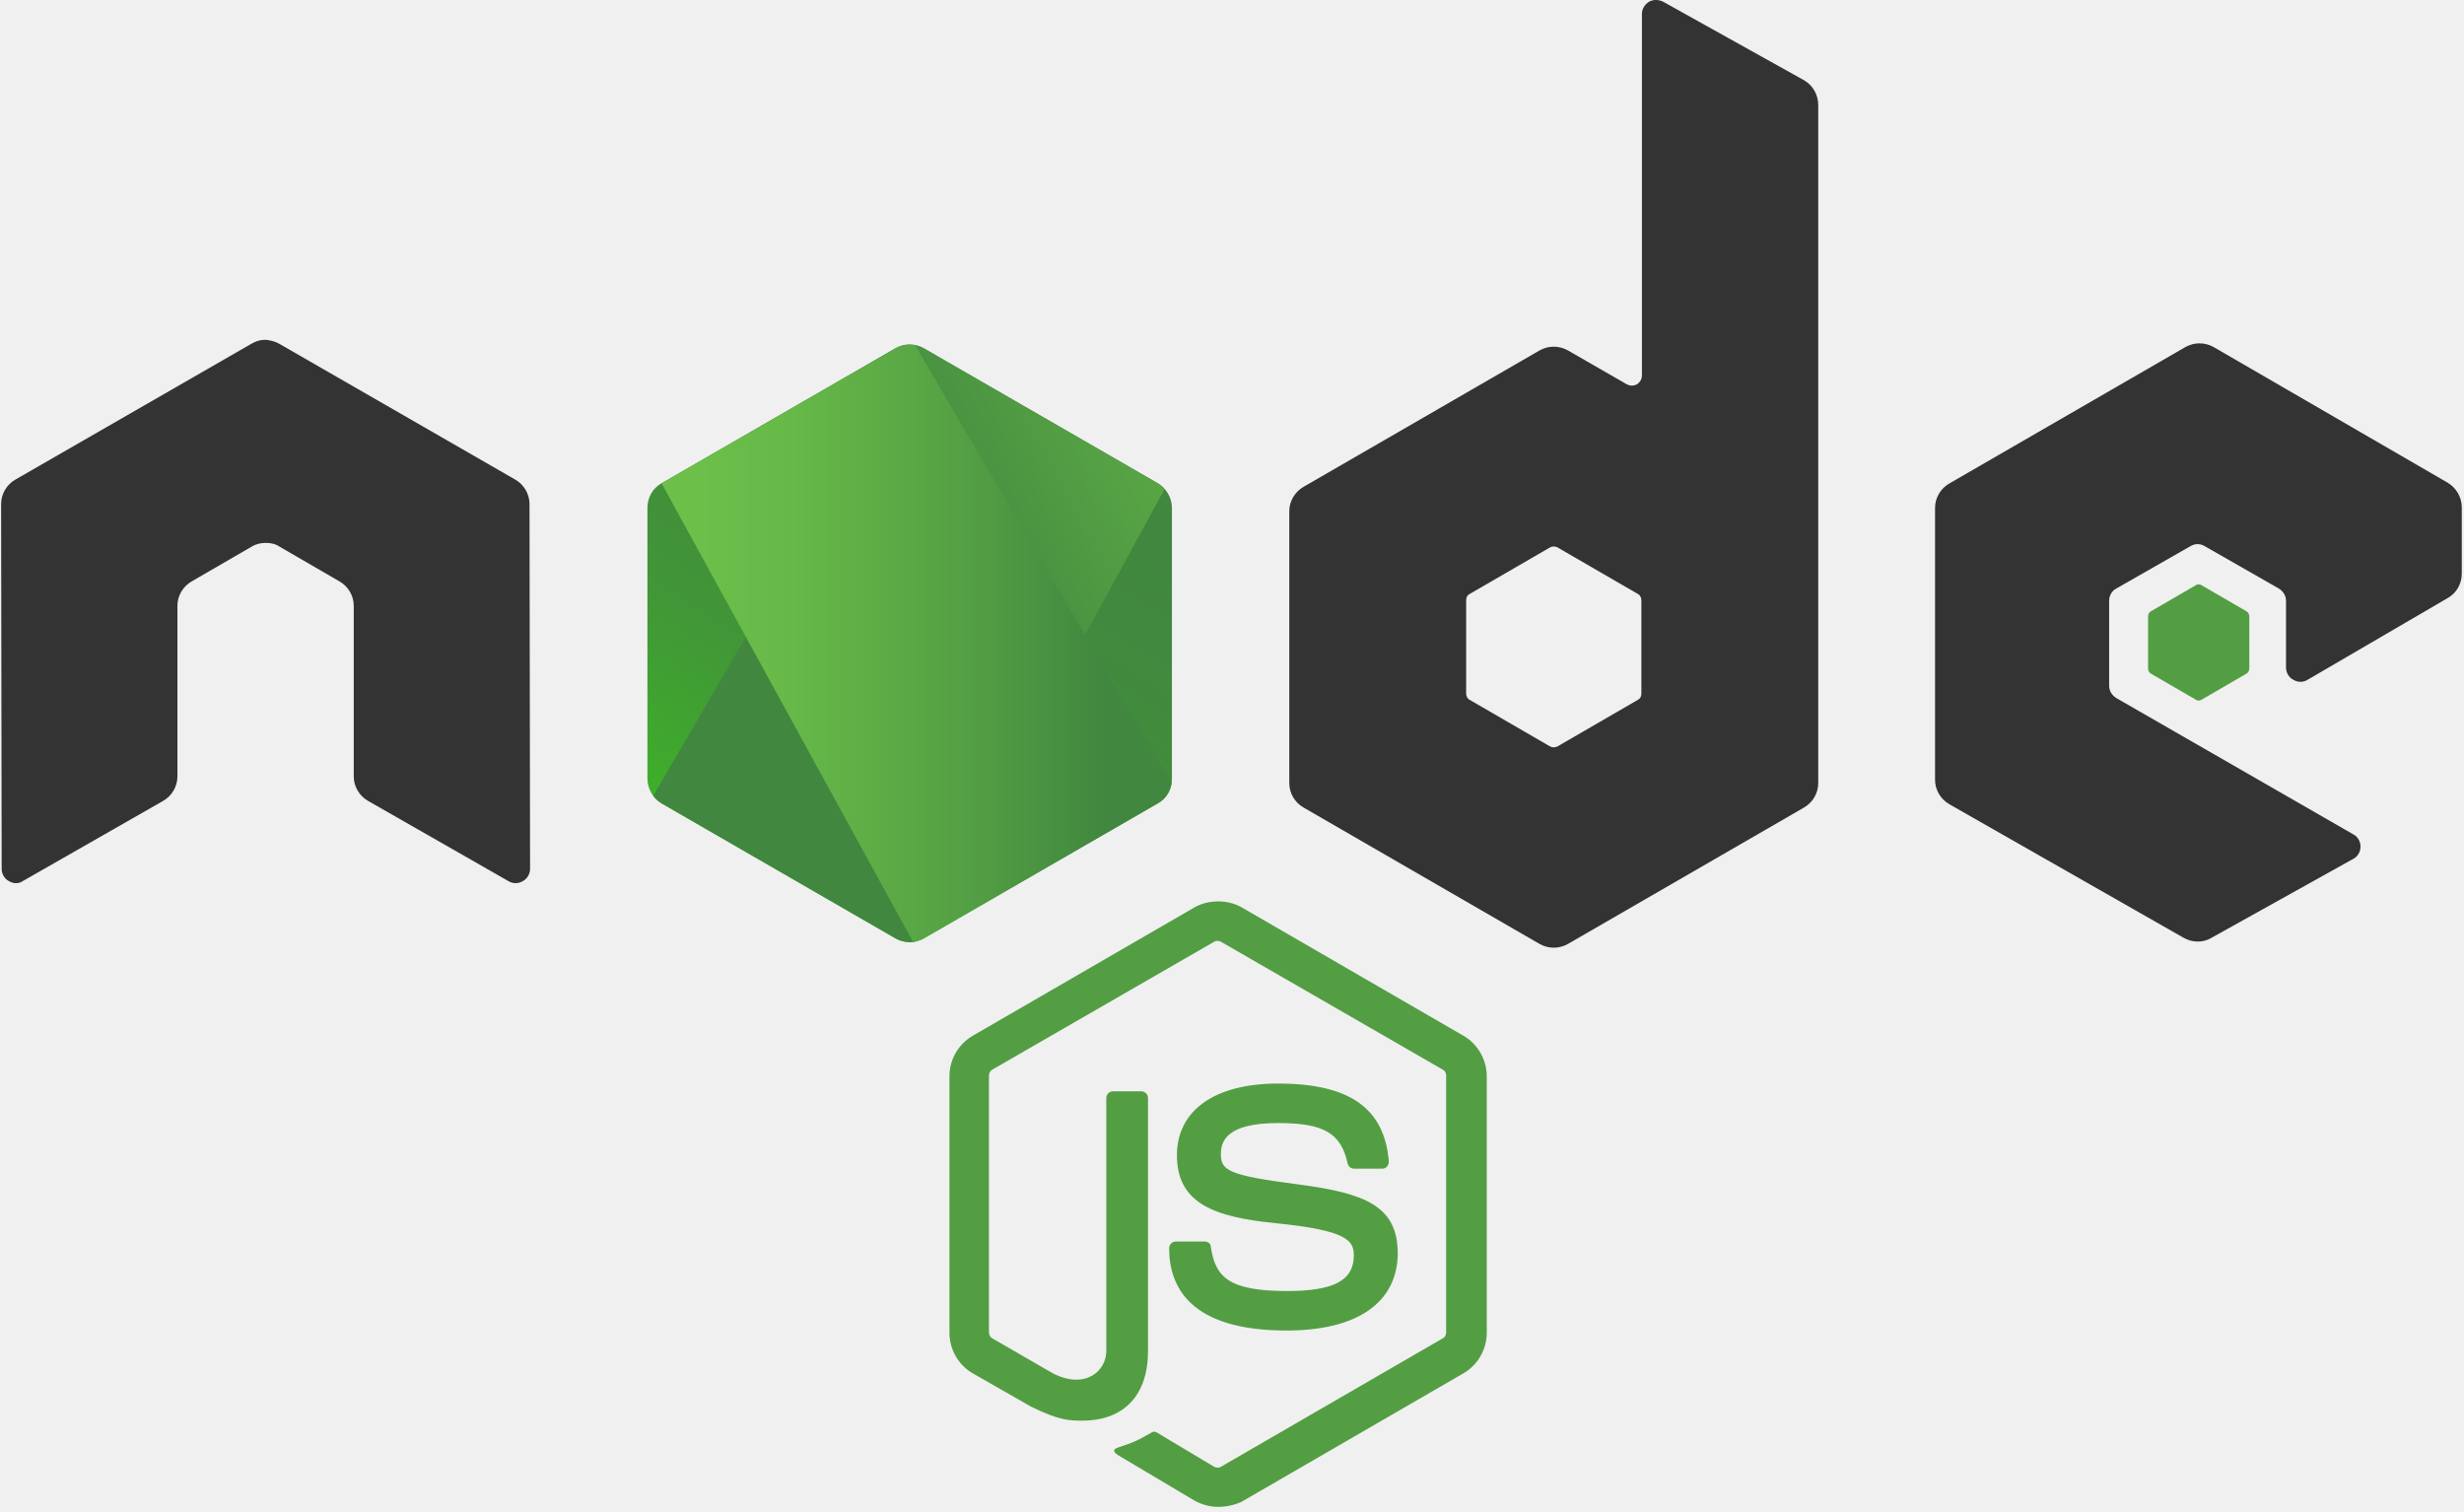
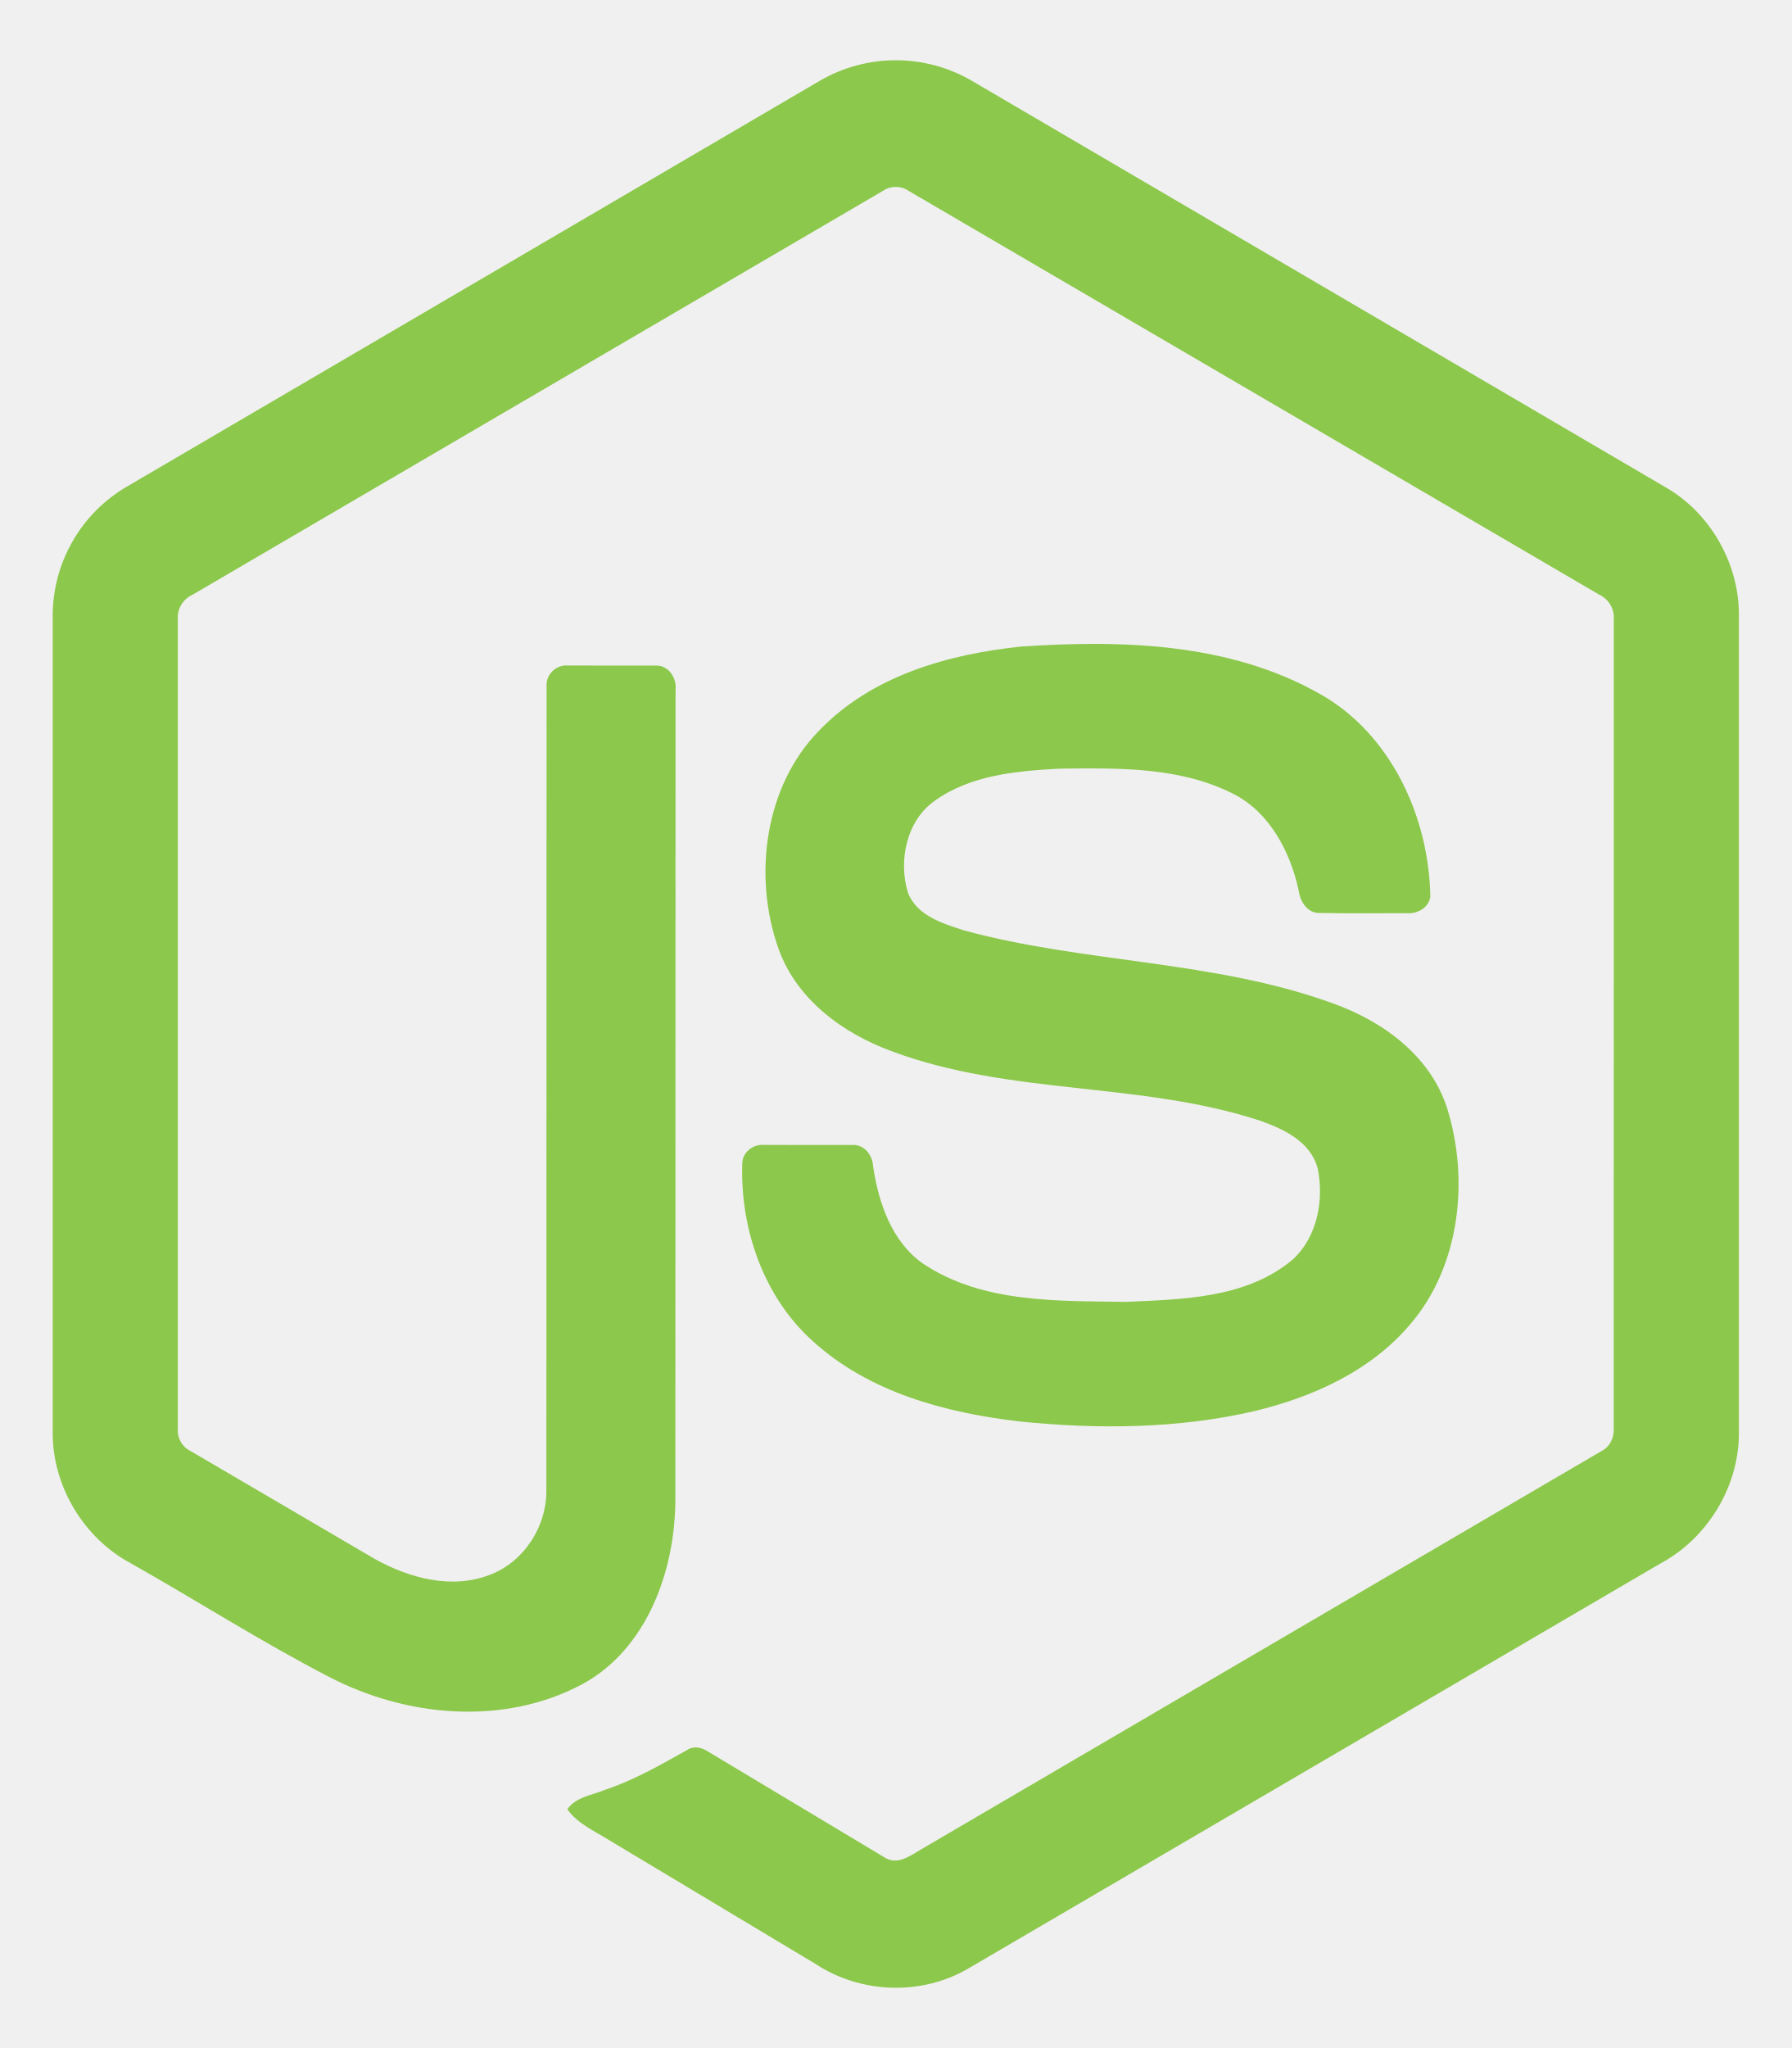
- <svg xmlns="http://www.w3.org/2000/svg" xmlns:xlink="http://www.w3.org/1999/xlink" width="512px" height="314px" viewBox="0 0 512 314" version="1.1" preserveAspectRatio="xMidYMid">
-   <defs>
-     <linearGradient x1="68.188%" y1="17.487%" x2="27.823%" y2="89.755%" id="linearGradient-1">
-       <stop stop-color="#41873F" offset="0%" />
-       <stop stop-color="#418B3D" offset="32.88%" />
-       <stop stop-color="#419637" offset="63.52%" />
-       <stop stop-color="#3FA92D" offset="93.19%" />
-       <stop stop-color="#3FAE2A" offset="100%" />
-     </linearGradient>
-     <path id="path-2" d="M57.903,1.849 C56.054,0.809 53.858,0.809 52.009,1.849 L3.352,29.934 C1.502,30.974 0.462,32.939 0.462,35.019 L0.462,91.305 C0.462,93.385 1.618,95.35 3.352,96.39 L52.009,124.475 C53.858,125.515 56.054,125.515 57.903,124.475 L106.561,96.39 C108.41,95.35 109.45,93.385 109.45,91.305 L109.45,35.019 C109.45,32.939 108.294,30.974 106.561,29.934 L57.903,1.849 L57.903,1.849 Z" />
-     <linearGradient x1="43.277%" y1="55.169%" x2="159.245%" y2="-18.306%" id="linearGradient-4">
-       <stop stop-color="#41873F" offset="13.76%" />
-       <stop stop-color="#54A044" offset="40.32%" />
-       <stop stop-color="#66B848" offset="71.36%" />
-       <stop stop-color="#6CC04A" offset="90.81%" />
-     </linearGradient>
-     <linearGradient x1="-4413.77%" y1="13.43%" x2="5327.93%" y2="13.43%" id="linearGradient-5">
-       <stop stop-color="#6CC04A" offset="9.192%" />
-       <stop stop-color="#66B848" offset="28.64%" />
-       <stop stop-color="#54A044" offset="59.68%" />
-       <stop stop-color="#41873F" offset="86.24%" />
-     </linearGradient>
-     <linearGradient x1="-4.389%" y1="49.997%" x2="101.499%" y2="49.997%" id="linearGradient-6">
-       <stop stop-color="#6CC04A" offset="9.192%" />
-       <stop stop-color="#66B848" offset="28.64%" />
-       <stop stop-color="#54A044" offset="59.68%" />
-       <stop stop-color="#41873F" offset="86.24%" />
-     </linearGradient>
-     <linearGradient x1="-9713.77%" y1="36.21%" x2="27.93%" y2="36.21%" id="linearGradient-7">
-       <stop stop-color="#6CC04A" offset="9.192%" />
-       <stop stop-color="#66B848" offset="28.64%" />
-       <stop stop-color="#54A044" offset="59.68%" />
-       <stop stop-color="#41873F" offset="86.24%" />
-     </linearGradient>
-     <linearGradient x1="-103.861%" y1="50.275%" x2="100.797%" y2="50.275%" id="linearGradient-8">
-       <stop stop-color="#6CC04A" offset="9.192%" />
-       <stop stop-color="#66B848" offset="28.64%" />
-       <stop stop-color="#54A044" offset="59.68%" />
-       <stop stop-color="#41873F" offset="86.24%" />
-     </linearGradient>
-     <linearGradient x1="130.613%" y1="-211.069%" x2="4.393%" y2="201.605%" id="linearGradient-9">
-       <stop stop-color="#41873F" offset="0%" />
-       <stop stop-color="#418B3D" offset="32.88%" />
-       <stop stop-color="#419637" offset="63.52%" />
-       <stop stop-color="#3FA92D" offset="93.19%" />
-       <stop stop-color="#3FAE2A" offset="100%" />
-     </linearGradient>
-   </defs>
-   <g fill="none">
-     <path d="M253.111,313.094 C251.377,313.094 249.759,312.632 248.256,311.823 L232.885,302.693 C230.573,301.421 231.729,300.959 232.423,300.728 C235.543,299.688 236.121,299.456 239.357,297.607 C239.704,297.376 240.166,297.492 240.513,297.723 L252.302,304.773 C252.764,305.004 253.342,305.004 253.688,304.773 L299.803,278.075 C300.265,277.844 300.497,277.381 300.497,276.804 L300.497,223.523 C300.497,222.945 300.265,222.483 299.803,222.252 L253.688,195.67 C253.226,195.438 252.648,195.438 252.302,195.67 L206.187,222.252 C205.725,222.483 205.493,223.061 205.493,223.523 L205.493,276.804 C205.493,277.266 205.725,277.844 206.187,278.075 L218.785,285.356 C225.604,288.823 229.88,284.778 229.88,280.733 L229.88,228.146 C229.88,227.453 230.458,226.759 231.267,226.759 L237.161,226.759 C237.855,226.759 238.548,227.337 238.548,228.146 L238.548,280.733 C238.548,289.864 233.578,295.18 224.91,295.18 C222.252,295.18 220.172,295.18 214.277,292.291 L202.142,285.356 C199.137,283.623 197.288,280.386 197.288,276.919 L197.288,223.639 C197.288,220.172 199.137,216.935 202.142,215.202 L248.256,188.504 C251.146,186.886 255.075,186.886 257.965,188.504 L304.079,215.202 C307.084,216.935 308.934,220.172 308.934,223.639 L308.934,276.919 C308.934,280.386 307.084,283.623 304.079,285.356 L257.965,312.054 C256.462,312.748 254.729,313.094 253.111,313.094 Z M267.326,276.457 C247.101,276.457 242.94,267.211 242.94,259.352 C242.94,258.658 243.518,257.965 244.327,257.965 L250.337,257.965 C251.03,257.965 251.608,258.427 251.608,259.121 C252.533,265.246 255.191,268.251 267.442,268.251 C277.15,268.251 281.311,266.055 281.311,260.854 C281.311,257.849 280.155,255.653 265.015,254.151 C252.417,252.879 244.558,250.106 244.558,240.051 C244.558,230.689 252.417,225.141 265.593,225.141 C280.386,225.141 287.668,230.227 288.592,241.322 C288.592,241.669 288.477,242.015 288.246,242.362 C288.014,242.593 287.668,242.824 287.321,242.824 L281.311,242.824 C280.733,242.824 280.155,242.362 280.04,241.784 C278.653,235.428 275.07,233.347 265.593,233.347 C254.96,233.347 253.688,237.046 253.688,239.819 C253.688,243.171 255.191,244.211 269.522,246.06 C283.738,247.91 290.442,250.568 290.442,260.507 C290.326,270.678 282.005,276.457 267.326,276.457 Z" fill="#539E43" />
-     <path d="M110.028,104.712 C110.028,102.631 108.872,100.666 107.023,99.626 L58.019,71.426 C57.21,70.963 56.285,70.732 55.361,70.617 L54.898,70.617 C53.974,70.617 53.049,70.963 52.24,71.426 L3.236,99.626 C1.387,100.666 0.231,102.631 0.231,104.712 L0.347,180.529 C0.347,181.569 0.925,182.609 1.849,183.072 C2.774,183.65 3.93,183.65 4.739,183.072 L33.864,166.429 C35.713,165.389 36.869,163.424 36.869,161.344 L36.869,125.862 C36.869,123.781 38.024,121.817 39.874,120.777 L52.24,113.611 C53.165,113.033 54.205,112.802 55.245,112.802 C56.285,112.802 57.326,113.033 58.135,113.611 L70.501,120.777 C72.35,121.817 73.506,123.781 73.506,125.862 L73.506,161.344 C73.506,163.424 74.662,165.389 76.511,166.429 L105.636,183.072 C106.561,183.65 107.716,183.65 108.641,183.072 C109.566,182.609 110.144,181.569 110.144,180.529 L110.028,104.712 L110.028,104.712 Z" fill="#333333" />
-     <path d="M345.571,0.347 C344.647,-0.116 343.491,-0.116 342.682,0.347 C341.757,0.925 341.179,1.849 341.179,2.889 L341.179,78.014 C341.179,78.707 340.833,79.4 340.139,79.863 C339.446,80.209 338.752,80.209 338.059,79.863 L325.808,72.813 C323.958,71.772 321.763,71.772 319.913,72.813 L270.909,101.129 C269.06,102.169 267.904,104.134 267.904,106.214 L267.904,162.73 C267.904,164.811 269.06,166.776 270.909,167.816 L319.913,196.132 C321.763,197.172 323.958,197.172 325.808,196.132 L374.812,167.816 C376.661,166.776 377.817,164.811 377.817,162.73 L377.817,21.844 C377.817,19.648 376.661,17.683 374.812,16.643 L345.571,0.347 L345.571,0.347 Z M341.064,144.123 C341.064,144.701 340.833,145.163 340.37,145.394 L323.612,155.102 C323.149,155.334 322.572,155.334 322.109,155.102 L305.351,145.394 C304.888,145.163 304.657,144.585 304.657,144.123 L304.657,124.706 C304.657,124.128 304.888,123.666 305.351,123.435 L322.109,113.726 C322.572,113.495 323.149,113.495 323.612,113.726 L340.37,123.435 C340.833,123.666 341.064,124.244 341.064,124.706 L341.064,144.123 L341.064,144.123 Z" fill="#333333" />
-     <g transform="translate(401.0474, 70.50113)">
-       <path d="M107.601,53.743 C109.45,52.702 110.49,50.738 110.49,48.657 L110.49,34.904 C110.49,32.823 109.335,30.859 107.601,29.819 L58.944,1.618 C57.094,0.578 54.898,0.578 53.049,1.618 L4.045,29.934 C2.196,30.974 1.04,32.939 1.04,35.019 L1.04,91.536 C1.04,93.616 2.196,95.581 4.045,96.621 L52.702,124.359 C54.552,125.4 56.748,125.4 58.481,124.359 L87.953,107.948 C88.878,107.485 89.456,106.445 89.456,105.405 C89.456,104.365 88.878,103.325 87.953,102.862 L38.718,74.546 C37.793,73.968 37.215,73.044 37.215,72.004 L37.215,54.321 C37.215,53.28 37.793,52.24 38.718,51.778 L54.089,42.994 C55.014,42.416 56.17,42.416 57.094,42.994 L72.466,51.778 C73.391,52.356 73.968,53.28 73.968,54.321 L73.968,68.19 C73.968,69.23 74.546,70.27 75.471,70.732 C76.395,71.31 77.551,71.31 78.476,70.732 L107.601,53.743 L107.601,53.743 Z" fill="#333333" />
-       <path d="M55.245,51.084 C55.592,50.853 56.054,50.853 56.401,51.084 L65.763,56.516 C66.109,56.748 66.34,57.094 66.34,57.557 L66.34,68.421 C66.34,68.883 66.109,69.23 65.763,69.461 L56.401,74.893 C56.054,75.124 55.592,75.124 55.245,74.893 L45.884,69.461 C45.537,69.23 45.306,68.883 45.306,68.421 L45.306,57.557 C45.306,57.094 45.537,56.748 45.884,56.516 L55.245,51.084 L55.245,51.084 Z" fill="#539E43" />
-     </g>
-     <g transform="translate(134.0677, 70.50113)">
-       <mask id="mask-3" fill="white">
-         <use xlink:href="#path-2" />
-       </mask>
-       <use fill="url(#linearGradient-1)" xlink:href="#path-2" />
-       <g mask="url(#mask-3)">
-         <path d="M51.893,1.849 L3.121,29.934 C1.271,30.974 0,32.939 0,35.019 L0,91.305 C0,92.692 0.578,93.963 1.502,95.003 L56.285,1.156 C54.898,0.925 53.28,1.04 51.893,1.849 L51.893,1.849 Z" />
-         <path d="M56.632,125.053 C57.094,124.937 57.557,124.706 58.019,124.475 L106.792,96.39 C108.641,95.35 109.797,93.385 109.797,91.305 L109.797,35.019 C109.797,33.517 109.103,32.014 108.063,30.974 L56.632,125.053 L56.632,125.053 Z" />
-         <path d="M106.676,29.934 L57.788,1.849 C57.326,1.618 56.748,1.387 56.285,1.271 L1.502,95.119 C1.965,95.697 2.543,96.159 3.121,96.506 L52.009,124.591 C53.396,125.4 55.014,125.631 56.516,125.168 L107.948,31.09 C107.601,30.628 107.139,30.281 106.676,29.934 L106.676,29.934 Z" fill="url(#linearGradient-4)" />
-       </g>
-       <g mask="url(#mask-3)">
-         <g transform="translate(0, -9.24605)">
-           <path d="M109.797,100.551 L109.797,44.265 C109.797,42.185 108.526,40.22 106.676,39.18 L57.788,11.095 C57.21,10.749 56.632,10.517 55.939,10.402 L109.45,101.822 C109.681,101.475 109.797,101.013 109.797,100.551 L109.797,100.551 Z" fill="none" />
-           <path d="M3.121,39.18 C1.271,40.22 0,42.185 0,44.265 L0,100.551 C0,102.631 1.387,104.596 3.121,105.636 L52.009,133.721 C53.165,134.414 54.436,134.646 55.823,134.414 L3.467,39.065 L3.121,39.18 L3.121,39.18 Z" fill="none" />
-           <path fill="url(#linearGradient-5)" fill-rule="evenodd" d="M50.391,0.809 L49.698,1.156 L50.622,1.156 L50.391,0.809 Z" />
-           <path d="M106.792,105.636 C108.179,104.827 109.219,103.44 109.681,101.938 L56.054,10.402 C54.667,10.171 53.165,10.286 51.893,11.095 L3.352,39.065 L55.707,134.53 C56.401,134.414 57.21,134.183 57.903,133.837 L106.792,105.636 L106.792,105.636 Z" fill="url(#linearGradient-6)" fill-rule="evenodd" />
-           <path fill="url(#linearGradient-7)" fill-rule="evenodd" d="M111.299,104.712 L110.953,104.134 L110.953,104.943 L111.299,104.712 Z" />
-           <path d="M106.792,105.636 L58.019,133.721 C57.326,134.068 56.632,134.299 55.823,134.414 L56.748,136.148 L110.837,104.827 L110.837,104.134 L109.45,101.822 C109.219,103.44 108.179,104.827 106.792,105.636 L106.792,105.636 Z" fill="url(#linearGradient-8)" fill-rule="evenodd" />
-           <path d="M106.792,105.636 L58.019,133.721 C57.326,134.068 56.632,134.299 55.823,134.414 L56.748,136.148 L110.837,104.827 L110.837,104.134 L109.45,101.822 C109.219,103.44 108.179,104.827 106.792,105.636 L106.792,105.636 Z" fill="url(#linearGradient-9)" fill-rule="evenodd" />
-         </g>
-       </g>
-     </g>
-   </g>
+ <svg xmlns="http://www.w3.org/2000/svg" xmlns:xlink="http://www.w3.org/1999/xlink" viewBox="0 0 74.375 85" fill="#fff" fill-rule="evenodd" stroke="#000" stroke-linecap="round" stroke-linejoin="round">
+   <use xlink:href="#A" x="2.188" y="2.5" />
+   <symbol id="A" overflow="visible">
+     <path d="M31.842.854a6.27 6.27 0 0 1 6.315 0L67.001 17.75c1.808 1.056 3.017 3.143 2.999 5.304v33.897c.014 2.25-1.315 4.387-3.223 5.419L38.036 79.185c-1.952 1.158-4.494 1.069-6.385-.184l-8.624-5.171c-.587-.363-1.249-.652-1.664-1.242.367-.512 1.022-.576 1.554-.8 1.199-.395 2.301-1.03 3.402-1.646.279-.198.619-.122.886.055l7.357 4.411c.526.315 1.058-.103 1.508-.363l28.22-16.517c.348-.174.541-.557.513-.953l.003-33.547c.04-.449-.211-.862-.602-1.046L35.563 5.44c-.339-.241-.785-.242-1.125-.002L5.799 22.187a1.04 1.04 0 0 0-.605 1.041v33.549c-.034.395.173.771.519.941l7.649 4.48c1.436.802 3.2 1.278 4.782.664 1.396-.519 2.375-1.997 2.349-3.535l.01-33.35c-.035-.494.417-.901.879-.855l3.674.003c.511-.012.863.519.8 1.017l-.008 33.561c.003 2.981-1.178 6.225-3.837 7.684-3.276 1.76-7.325 1.387-10.561-.301-2.802-1.45-5.475-3.162-8.227-4.715C1.309 61.344-.013 59.199 0 56.951V23.054a6.21 6.21 0 0 1 3.102-5.371L31.842.854zm8.359 23.481c4.179-.279 8.652-.165 12.412 1.97 2.911 1.636 4.525 5.07 4.577 8.424-.081.452-.537.702-.954.671-1.212-.002-2.425.017-3.637-.009-.514.02-.813-.471-.878-.943-.348-1.605-1.192-3.195-2.649-3.969-2.236-1.161-4.829-1.103-7.267-1.078-1.78.098-3.694.258-5.202 1.343-1.158.822-1.509 2.482-1.096 3.819.389.96 1.458 1.27 2.332 1.555 5.036 1.366 10.372 1.23 15.312 3.028 2.045.733 4.046 2.157 4.746 4.378.916 2.976.514 6.534-1.528 8.923-1.656 1.966-4.067 3.036-6.473 3.618-3.2.74-6.521.759-9.77.43-3.056-.361-6.235-1.194-8.594-3.353-2.017-1.816-3.002-4.647-2.905-7.378.023-.461.466-.783.892-.745l3.663.002c.488-.036.849.401.874.878.225 1.529.78 3.134 2.065 4.041 2.481 1.66 5.595 1.547 8.436 1.593 2.354-.108 4.996-.141 6.917-1.755 1.014-.92 1.314-2.46 1.04-3.785-.297-1.118-1.425-1.639-2.393-1.98-4.971-1.631-10.367-1.039-15.29-2.883-1.999-.733-3.932-2.118-4.699-4.247-1.071-3.014-.581-6.742 1.675-9.051 2.199-2.296 5.375-3.181 8.393-3.497z" fill="#8cc84b" stroke="none" />
+   </symbol>
</svg>
